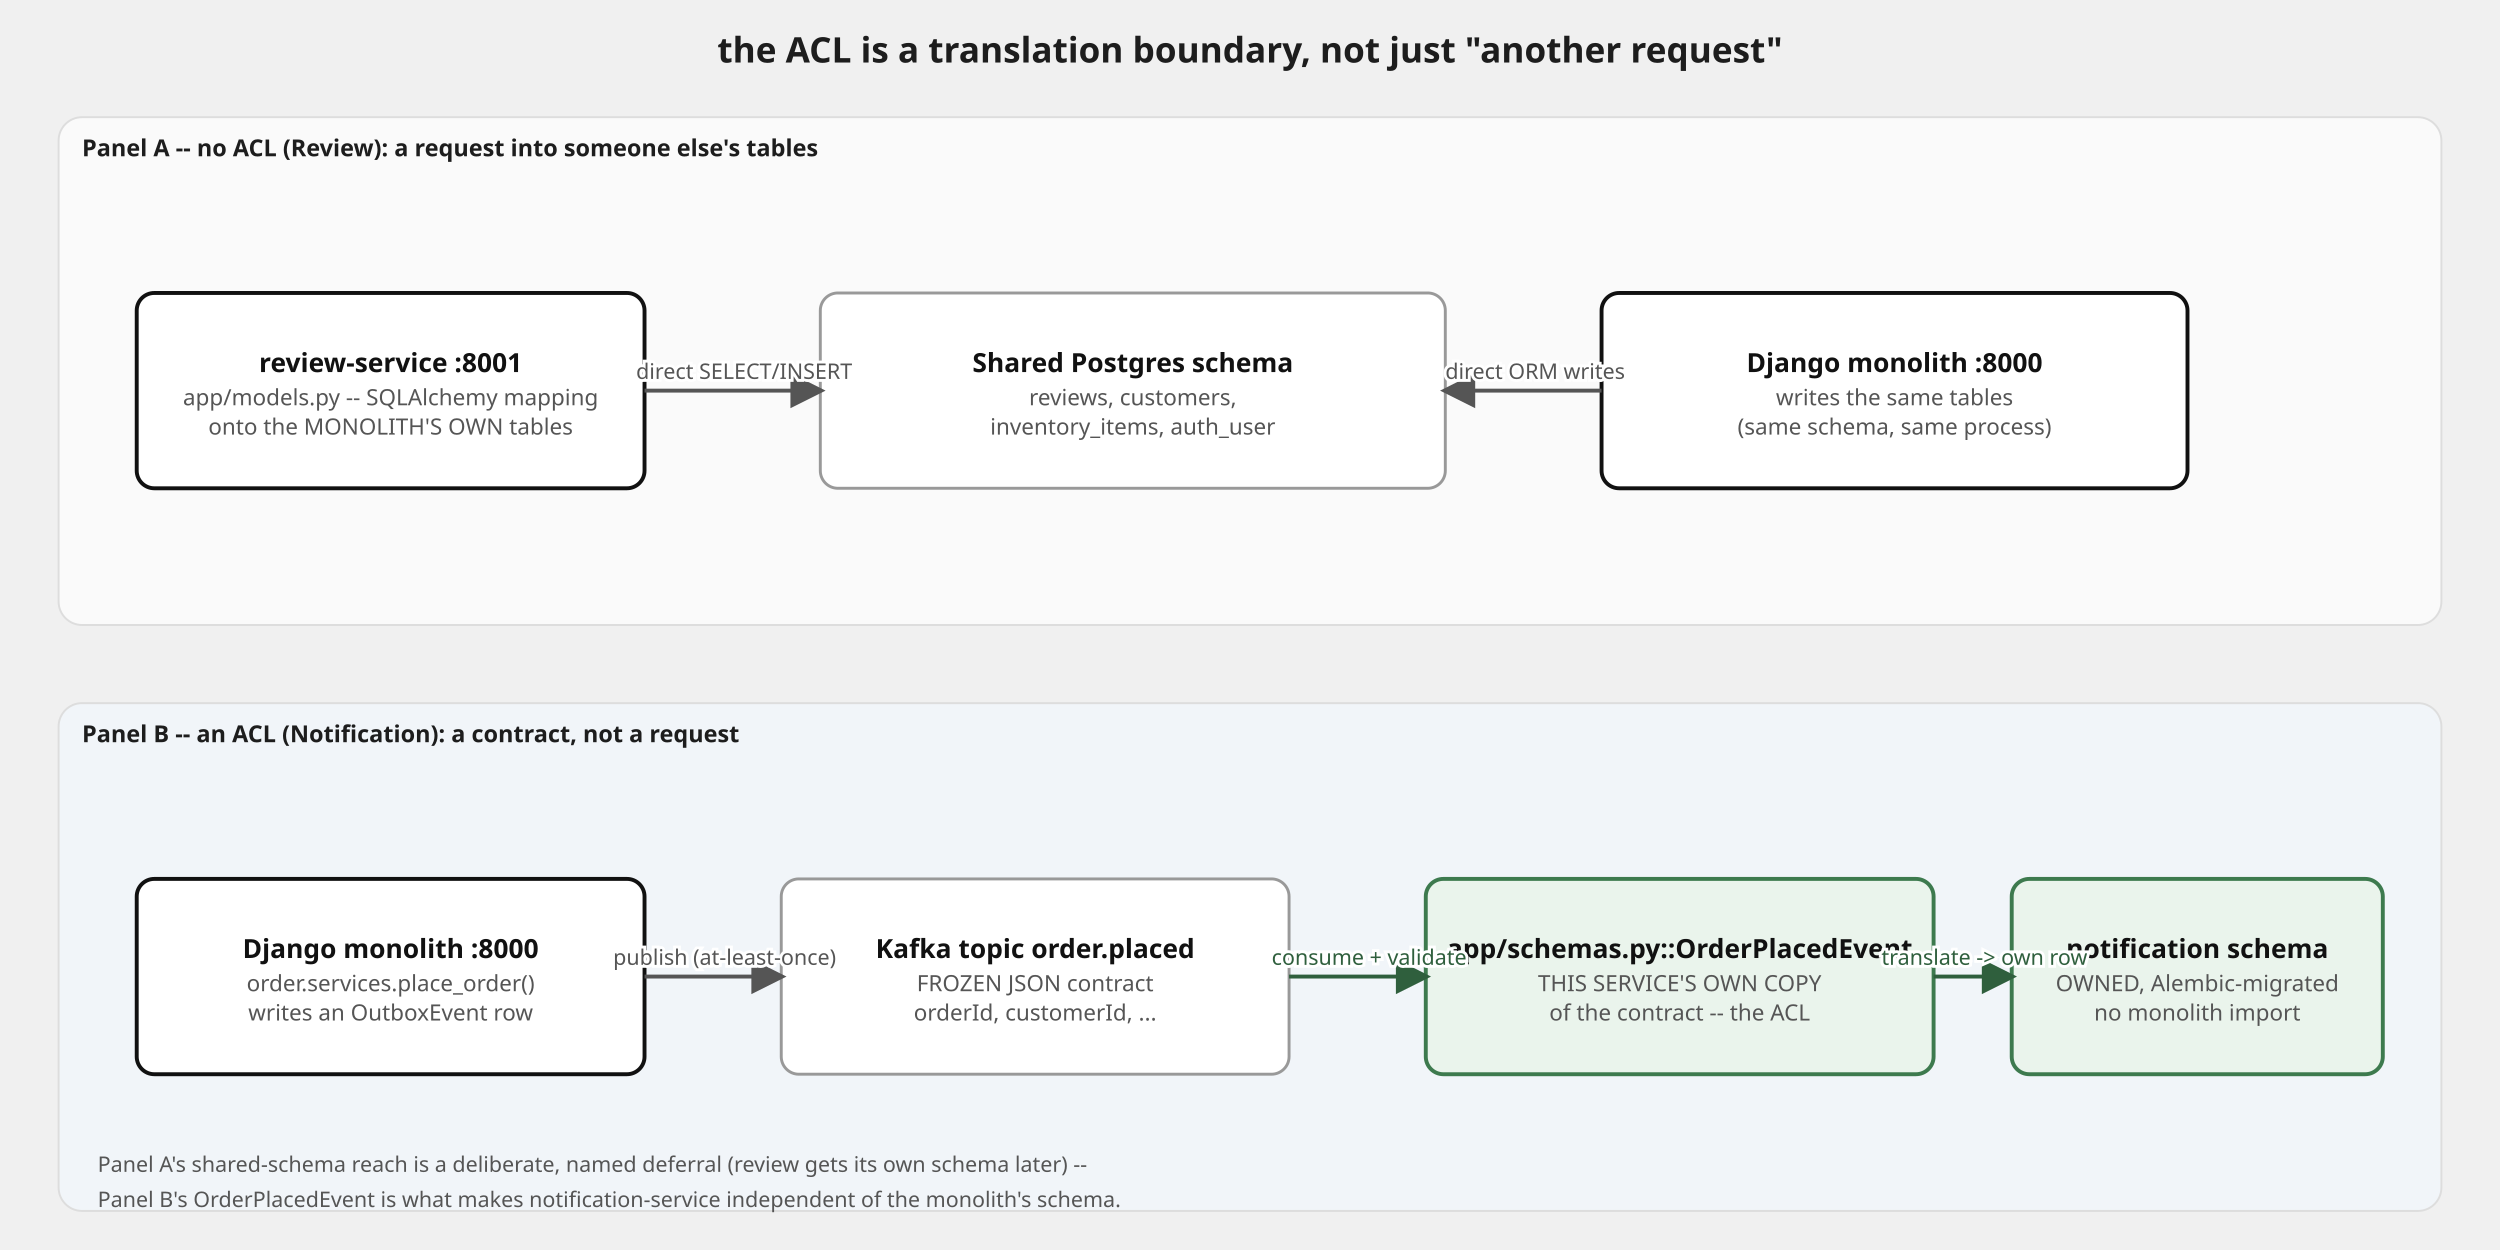
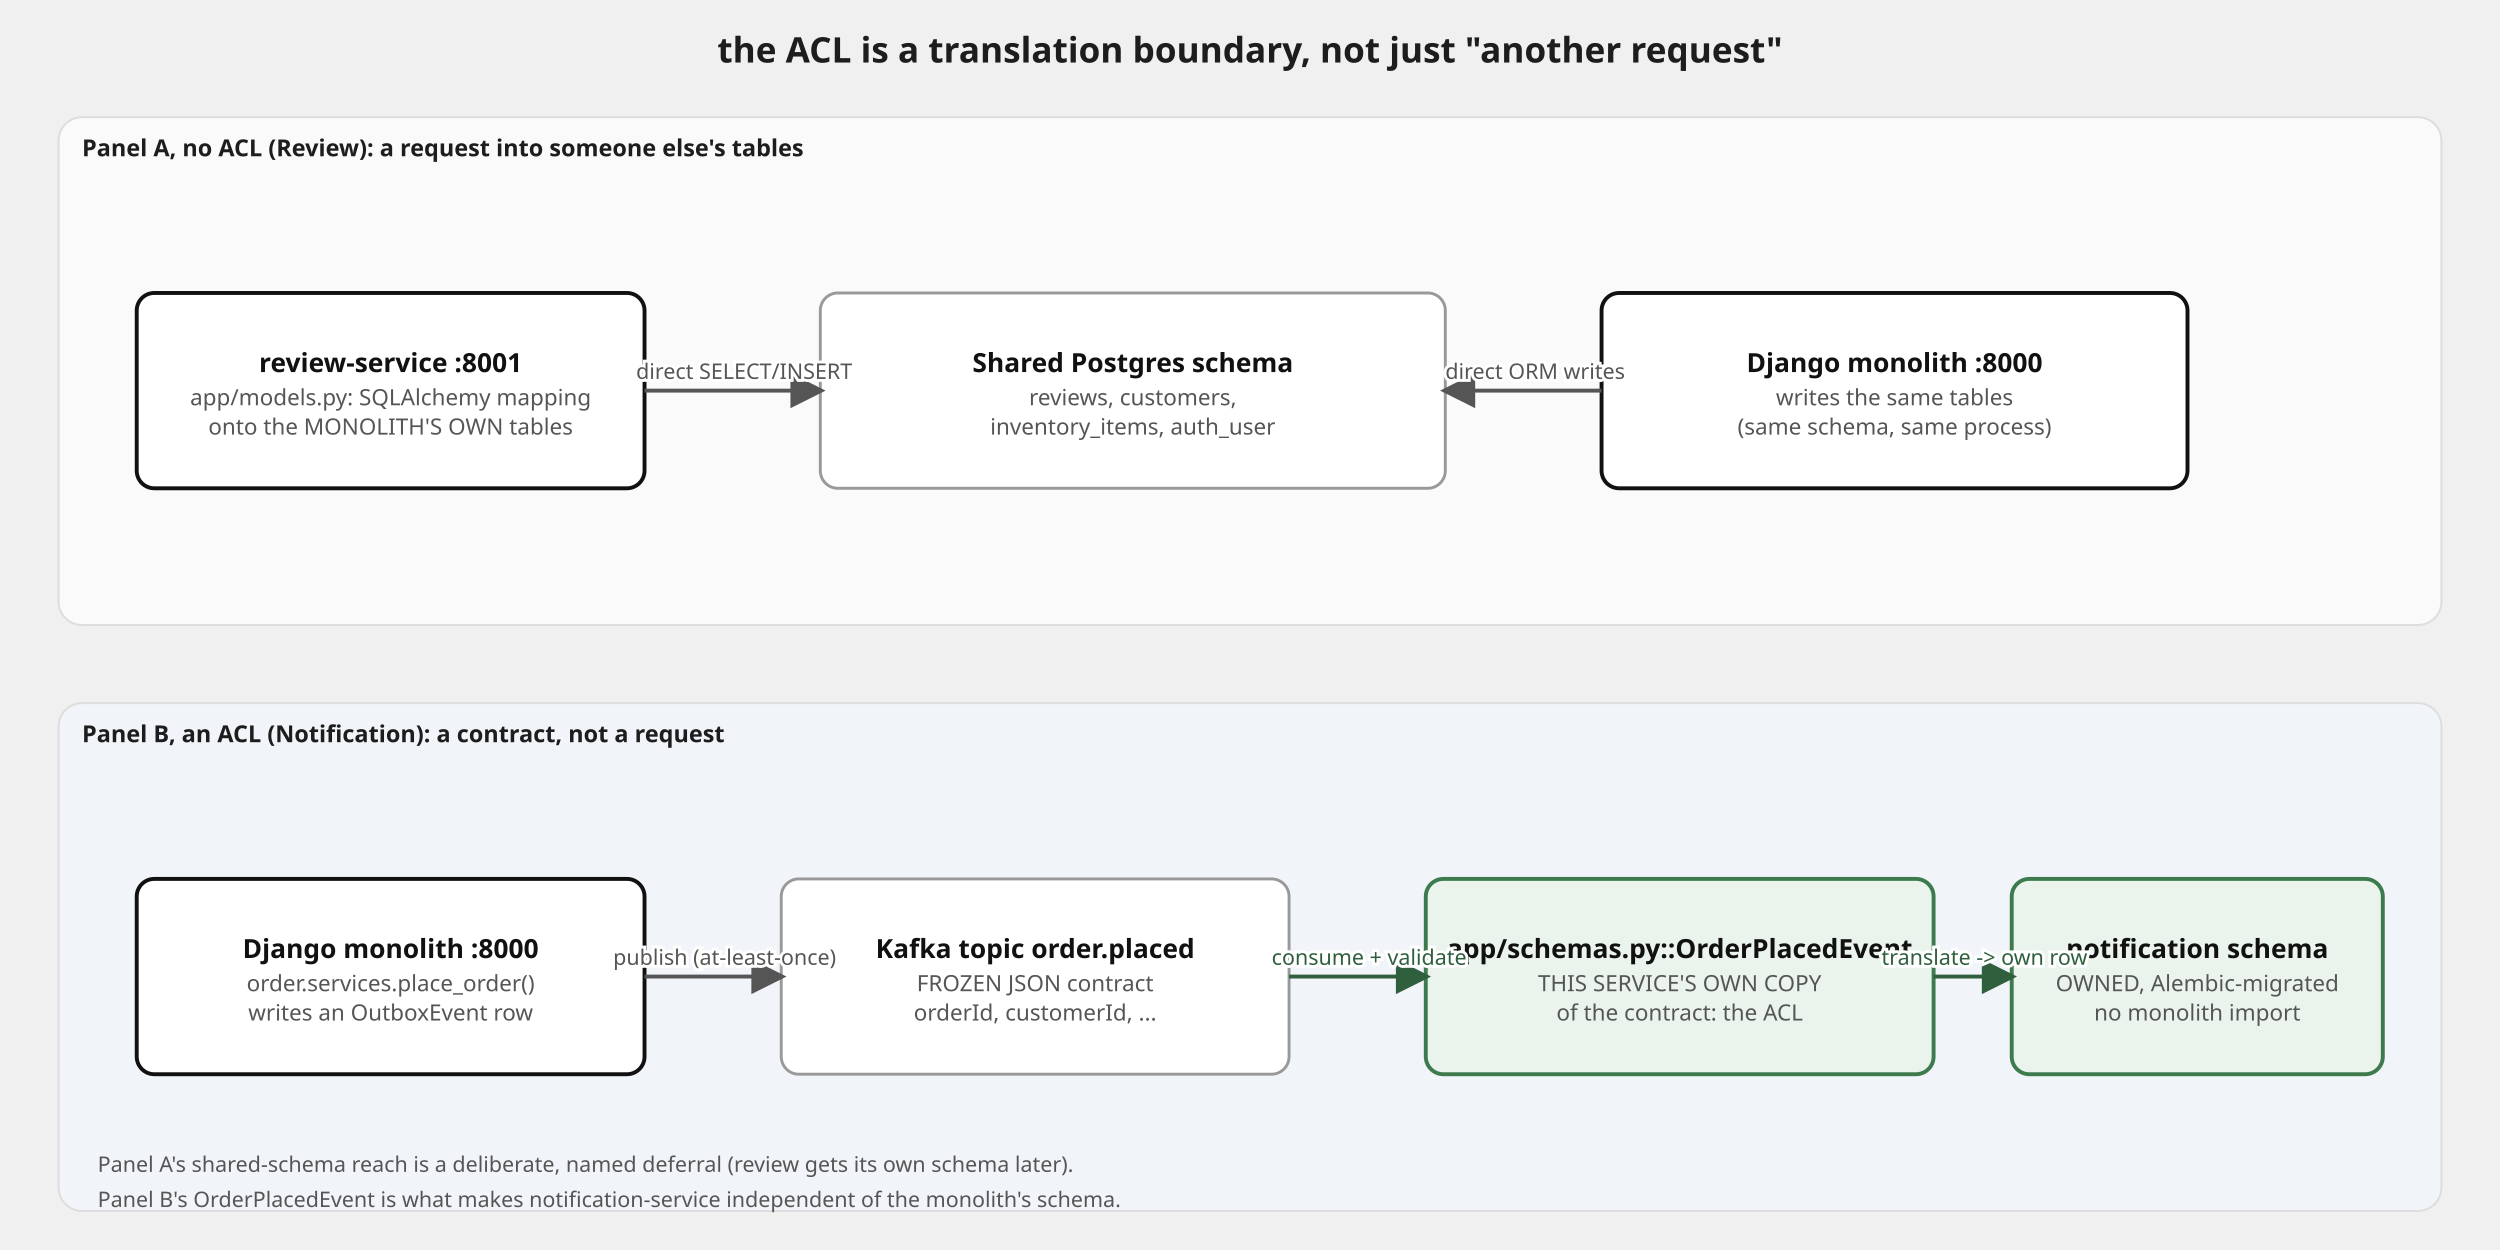
<svg xmlns="http://www.w3.org/2000/svg" viewBox="0 0 1280 640" font-family="'Red Hat Text', system-ui, sans-serif" role="img">
  <defs>
    <marker id="a" viewBox="0 0 10 10" refX="8.5" refY="5" markerWidth="9" markerHeight="9" orient="auto-start-reverse">
      <path d="M0,0 L10,5 L0,10 z" fill="#555" />
    </marker>
    <marker id="am" viewBox="0 0 10 10" refX="8.5" refY="5" markerWidth="9" markerHeight="9" orient="auto-start-reverse">
      <path d="M0,0 L10,5 L0,10 z" fill="#2f5f3d" />
    </marker>
  </defs>
  <rect x="30" y="60" width="1220" height="260" rx="12" fill="#fafafa" stroke="#ddd" />
-   <text x="42" y="80" font-size="12" font-weight="700" fill="#1d1d1d">Panel A -- no ACL (Review): a request into someone else's tables</text>
+   <text x="42" y="80" font-size="12" font-weight="700" fill="#1d1d1d">Panel A, no ACL (Review): a request into someone else's tables</text>
  <rect x="30" y="360" width="1220" height="260" rx="12" fill="#f1f5f9" stroke="#ddd" />
-   <text x="42" y="380" font-size="12" font-weight="700" fill="#1d1d1d">Panel B -- an ACL (Notification): a contract, not a request</text>
+   <text x="42" y="380" font-size="12" font-weight="700" fill="#1d1d1d">Panel B, an ACL (Notification): a contract, not a request</text>
  <rect x="70" y="150" width="260" height="100" rx="9" fill="#ffffff" stroke="#111111" stroke-width="2" />
  <text x="200.0" y="190.5" font-size="13.5" font-weight="700" fill="#111111" text-anchor="middle">review-service :8001</text>
-   <text x="200.0" y="207.5" font-size="11.5" fill="#555555" text-anchor="middle">app/models.py -- SQLAlchemy mapping</text>
+   <text x="200.0" y="207.5" font-size="11.5" fill="#555555" text-anchor="middle">app/models.py: SQLAlchemy mapping</text>
  <text x="200.0" y="222.5" font-size="11.5" fill="#555555" text-anchor="middle">onto the MONOLITH'S OWN tables</text>
  <rect x="420" y="150" width="320" height="100" rx="9" fill="#ffffff" stroke="#999999" stroke-width="1.5" />
  <text x="580.0" y="190.5" font-size="13.5" font-weight="700" fill="#111111" text-anchor="middle">Shared Postgres schema</text>
  <text x="580.0" y="207.5" font-size="11.5" fill="#555555" text-anchor="middle">reviews, customers,</text>
  <text x="580.0" y="222.5" font-size="11.5" fill="#555555" text-anchor="middle">inventory_items, auth_user</text>
  <rect x="820" y="150" width="300" height="100" rx="9" fill="#ffffff" stroke="#111111" stroke-width="2" />
  <text x="970.0" y="190.5" font-size="13.5" font-weight="700" fill="#111111" text-anchor="middle">Django monolith :8000</text>
  <text x="970.0" y="207.5" font-size="11.5" fill="#555555" text-anchor="middle">writes the same tables</text>
  <text x="970.0" y="222.5" font-size="11.5" fill="#555555" text-anchor="middle">(same schema, same process)</text>
  <rect x="70" y="450" width="260" height="100" rx="9" fill="#ffffff" stroke="#111111" stroke-width="2" />
  <text x="200.0" y="490.5" font-size="13.5" font-weight="700" fill="#111111" text-anchor="middle">Django monolith :8000</text>
  <text x="200.0" y="507.5" font-size="11.5" fill="#555555" text-anchor="middle">order.services.place_order()</text>
  <text x="200.0" y="522.5" font-size="11.5" fill="#555555" text-anchor="middle">writes an OutboxEvent row</text>
  <rect x="400" y="450" width="260" height="100" rx="9" fill="#ffffff" stroke="#999999" stroke-width="1.5" />
  <text x="530.0" y="490.5" font-size="13.5" font-weight="700" fill="#111111" text-anchor="middle">Kafka topic order.placed</text>
  <text x="530.0" y="507.5" font-size="11.5" fill="#555555" text-anchor="middle">FROZEN JSON contract</text>
  <text x="530.0" y="522.5" font-size="11.5" fill="#555555" text-anchor="middle">orderId, customerId, ...</text>
  <rect x="730" y="450" width="260" height="100" rx="9" fill="#eaf4ec" stroke="#3d7a4e" stroke-width="2" />
  <text x="860.0" y="490.5" font-size="13.5" font-weight="700" fill="#111111" text-anchor="middle">app/schemas.py::OrderPlacedEvent</text>
  <text x="860.0" y="507.5" font-size="11.5" fill="#555555" text-anchor="middle">THIS SERVICE'S OWN COPY</text>
-   <text x="860.0" y="522.5" font-size="11.5" fill="#555555" text-anchor="middle">of the contract -- the ACL</text>
+   <text x="860.0" y="522.5" font-size="11.5" fill="#555555" text-anchor="middle">of the contract: the ACL</text>
  <rect x="1030" y="450" width="190" height="100" rx="9" fill="#eaf4ec" stroke="#3d7a4e" stroke-width="2" />
  <text x="1125.0" y="490.5" font-size="13.5" font-weight="700" fill="#111111" text-anchor="middle">notification schema</text>
  <text x="1125.0" y="507.5" font-size="11.5" fill="#555555" text-anchor="middle">OWNED, Alembic-migrated</text>
  <text x="1125.0" y="522.5" font-size="11.5" fill="#555555" text-anchor="middle">no monolith import</text>
  <path d="M330.0,200.0 L420.0,200.0" fill="none" stroke="#555" stroke-width="2" marker-end="url(#a)" />
  <text x="381.0" y="194.0" font-size="11" fill="#ffffff" stroke="#ffffff" stroke-width="3" paint-order="stroke" text-anchor="middle">direct SELECT/INSERT</text>
  <text x="381.0" y="194.0" font-size="11" fill="#555" text-anchor="middle">direct SELECT/INSERT</text>
  <path d="M820.0,200.0 L740.0,200.0" fill="none" stroke="#555" stroke-width="2" marker-end="url(#a)" />
  <text x="786.0" y="194.0" font-size="11" fill="#ffffff" stroke="#ffffff" stroke-width="3" paint-order="stroke" text-anchor="middle">direct ORM writes</text>
  <text x="786.0" y="194.0" font-size="11" fill="#555" text-anchor="middle">direct ORM writes</text>
  <path d="M330.0,500.0 L400.0,500.0" fill="none" stroke="#555" stroke-width="2" marker-end="url(#a)" />
  <text x="371.0" y="494.0" font-size="11" fill="#ffffff" stroke="#ffffff" stroke-width="3" paint-order="stroke" text-anchor="middle">publish (at-least-once)</text>
  <text x="371.0" y="494.0" font-size="11" fill="#555" text-anchor="middle">publish (at-least-once)</text>
  <path d="M660.0,500.0 L730.0,500.0" fill="none" stroke="#2f5f3d" stroke-width="2" marker-end="url(#am)" />
  <text x="701.0" y="494.0" font-size="11" fill="#ffffff" stroke="#ffffff" stroke-width="3" paint-order="stroke" text-anchor="middle">consume + validate</text>
  <text x="701.0" y="494.0" font-size="11" fill="#2f5f3d" text-anchor="middle">consume + validate</text>
  <path d="M990.0,500.0 L1030.0,500.0" fill="none" stroke="#2f5f3d" stroke-width="2" marker-end="url(#am)" />
  <text x="1016.0" y="494.0" font-size="11" fill="#ffffff" stroke="#ffffff" stroke-width="3" paint-order="stroke" text-anchor="middle">translate -&gt; own row</text>
  <text x="1016.0" y="494.0" font-size="11" fill="#2f5f3d" text-anchor="middle">translate -&gt; own row</text>
  <text x="640.0" y="32" font-size="18" fill="#1d1d1d" text-anchor="middle" font-weight="700">the ACL is a translation boundary, not just "another request"</text>
-   <text x="50" y="600" font-size="11" fill="#555555" text-anchor="start">Panel A's shared-schema reach is a deliberate, named deferral (review gets its own schema later) --</text>
+   <text x="50" y="600" font-size="11" fill="#555555" text-anchor="start">Panel A's shared-schema reach is a deliberate, named deferral (review gets its own schema later).</text>
  <text x="50" y="618" font-size="11" fill="#555555" text-anchor="start">Panel B's OrderPlacedEvent is what makes notification-service independent of the monolith's schema.</text>
</svg>
